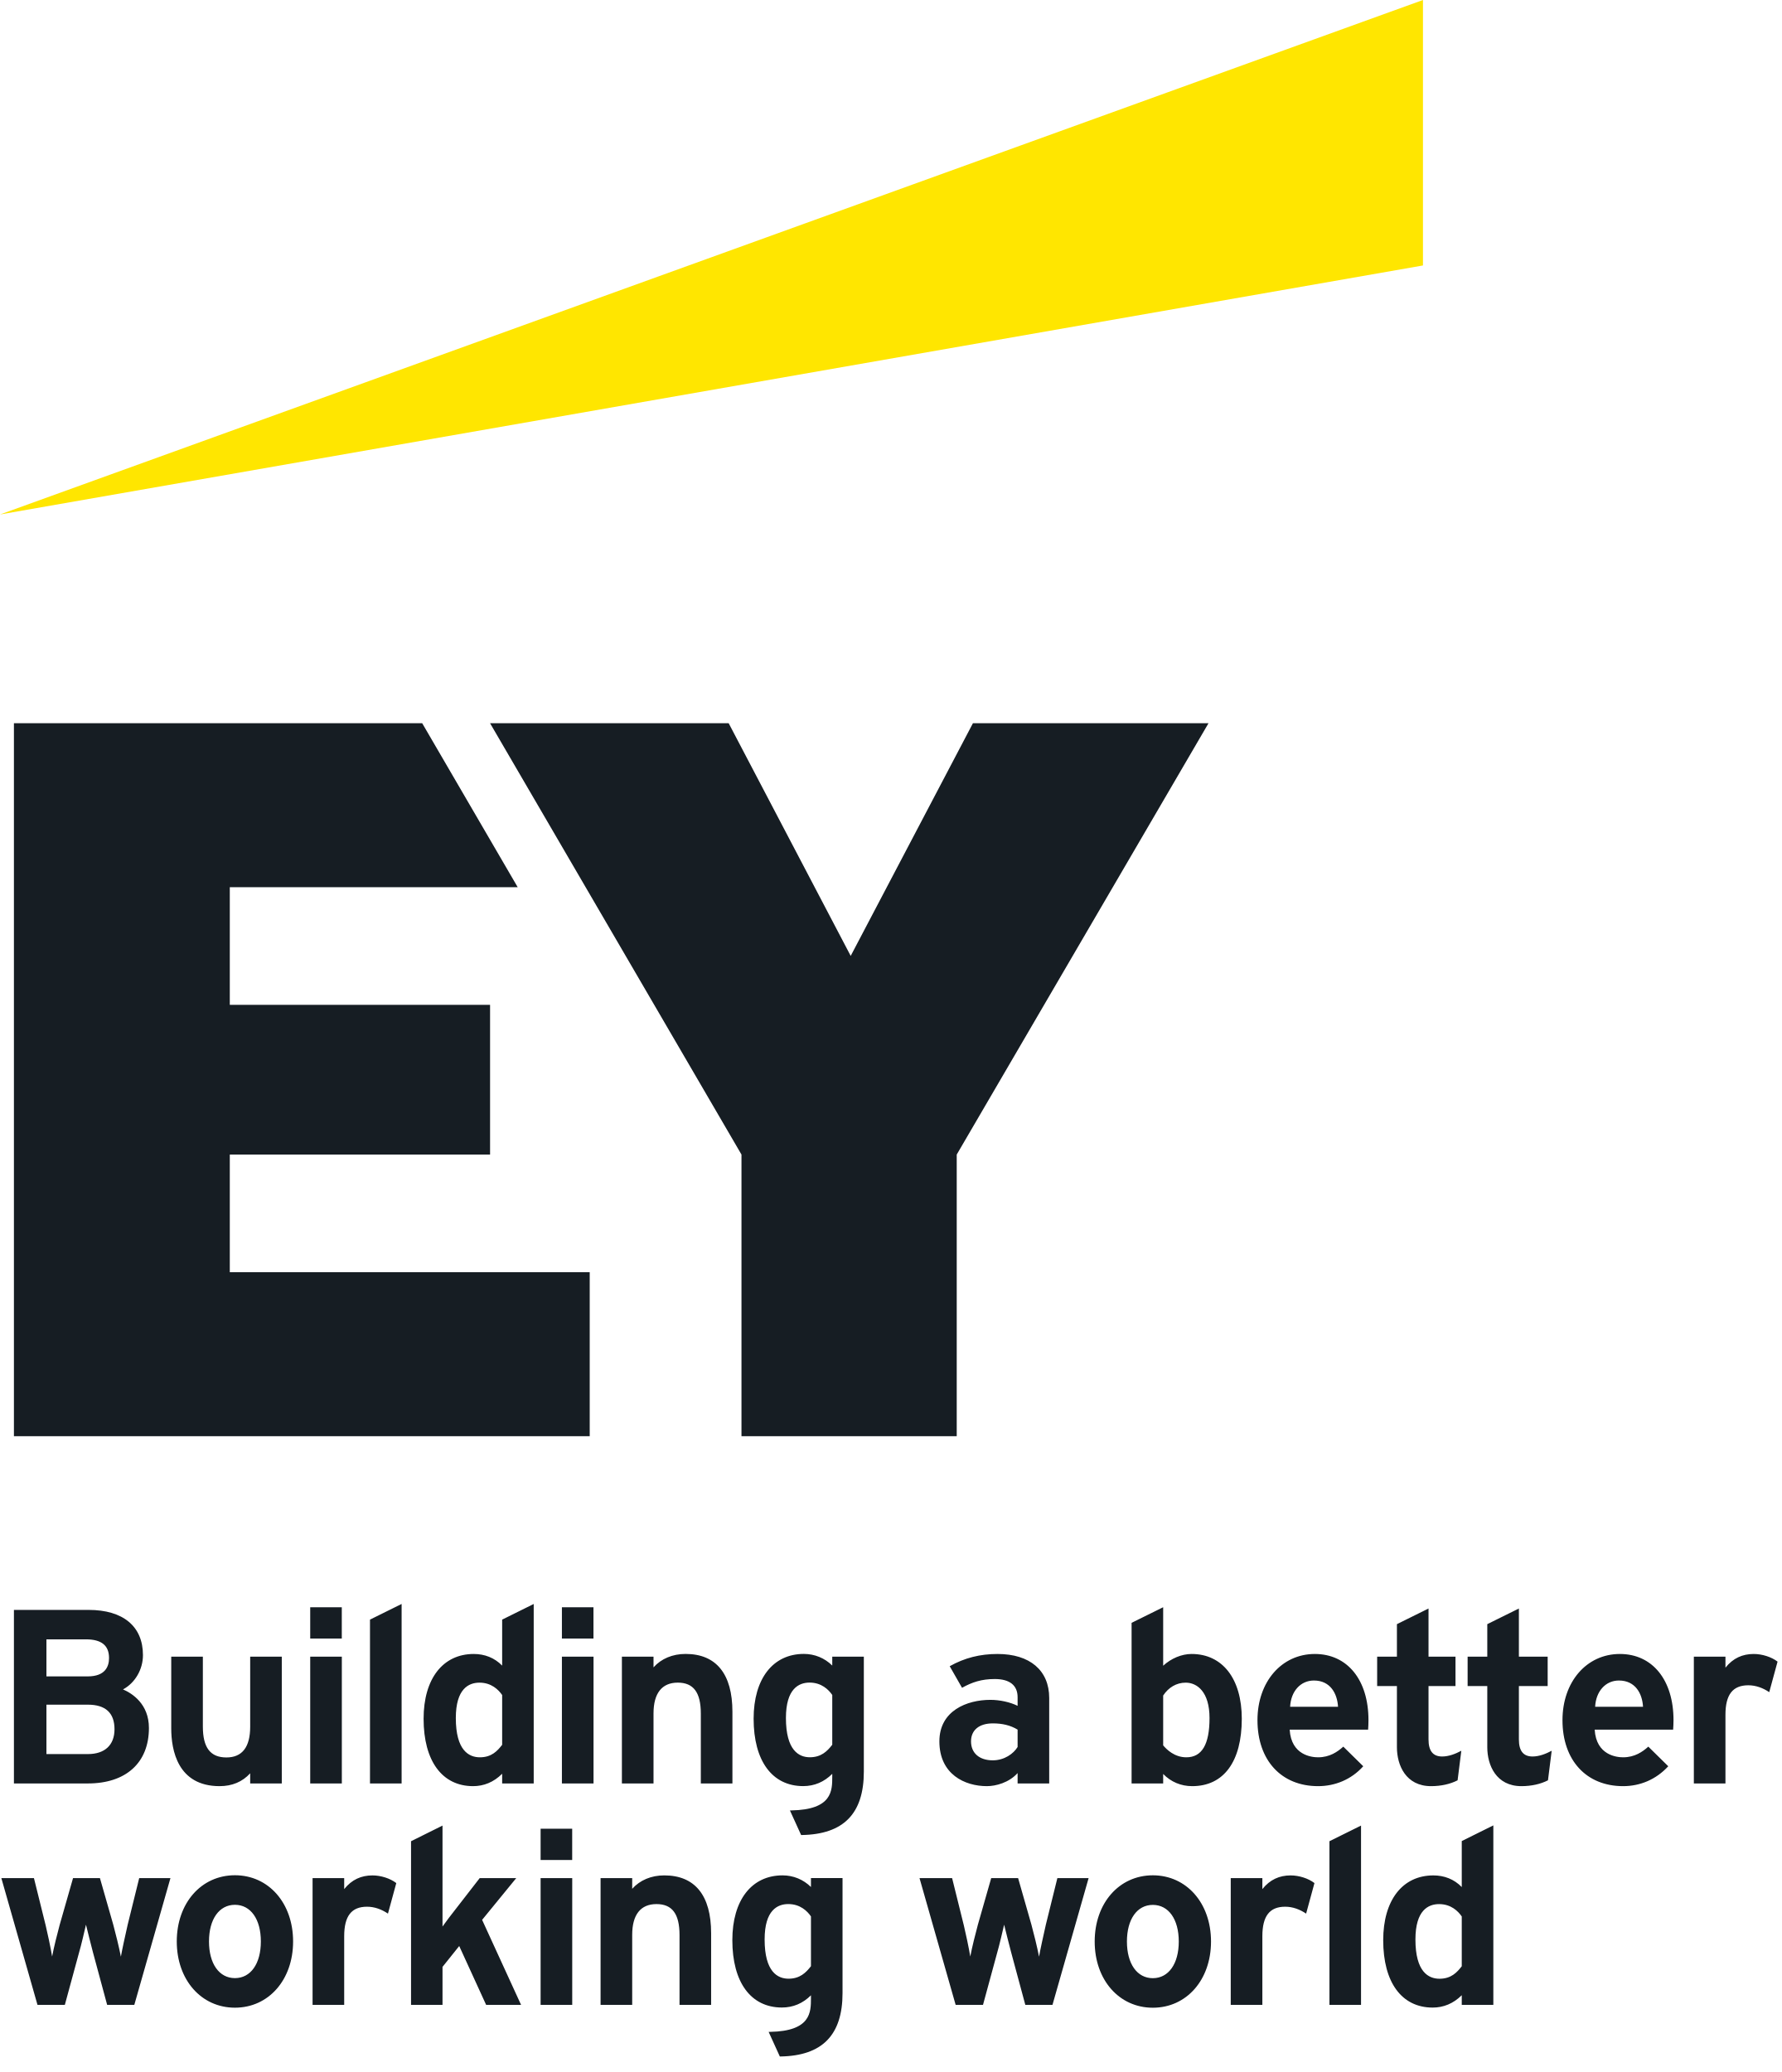
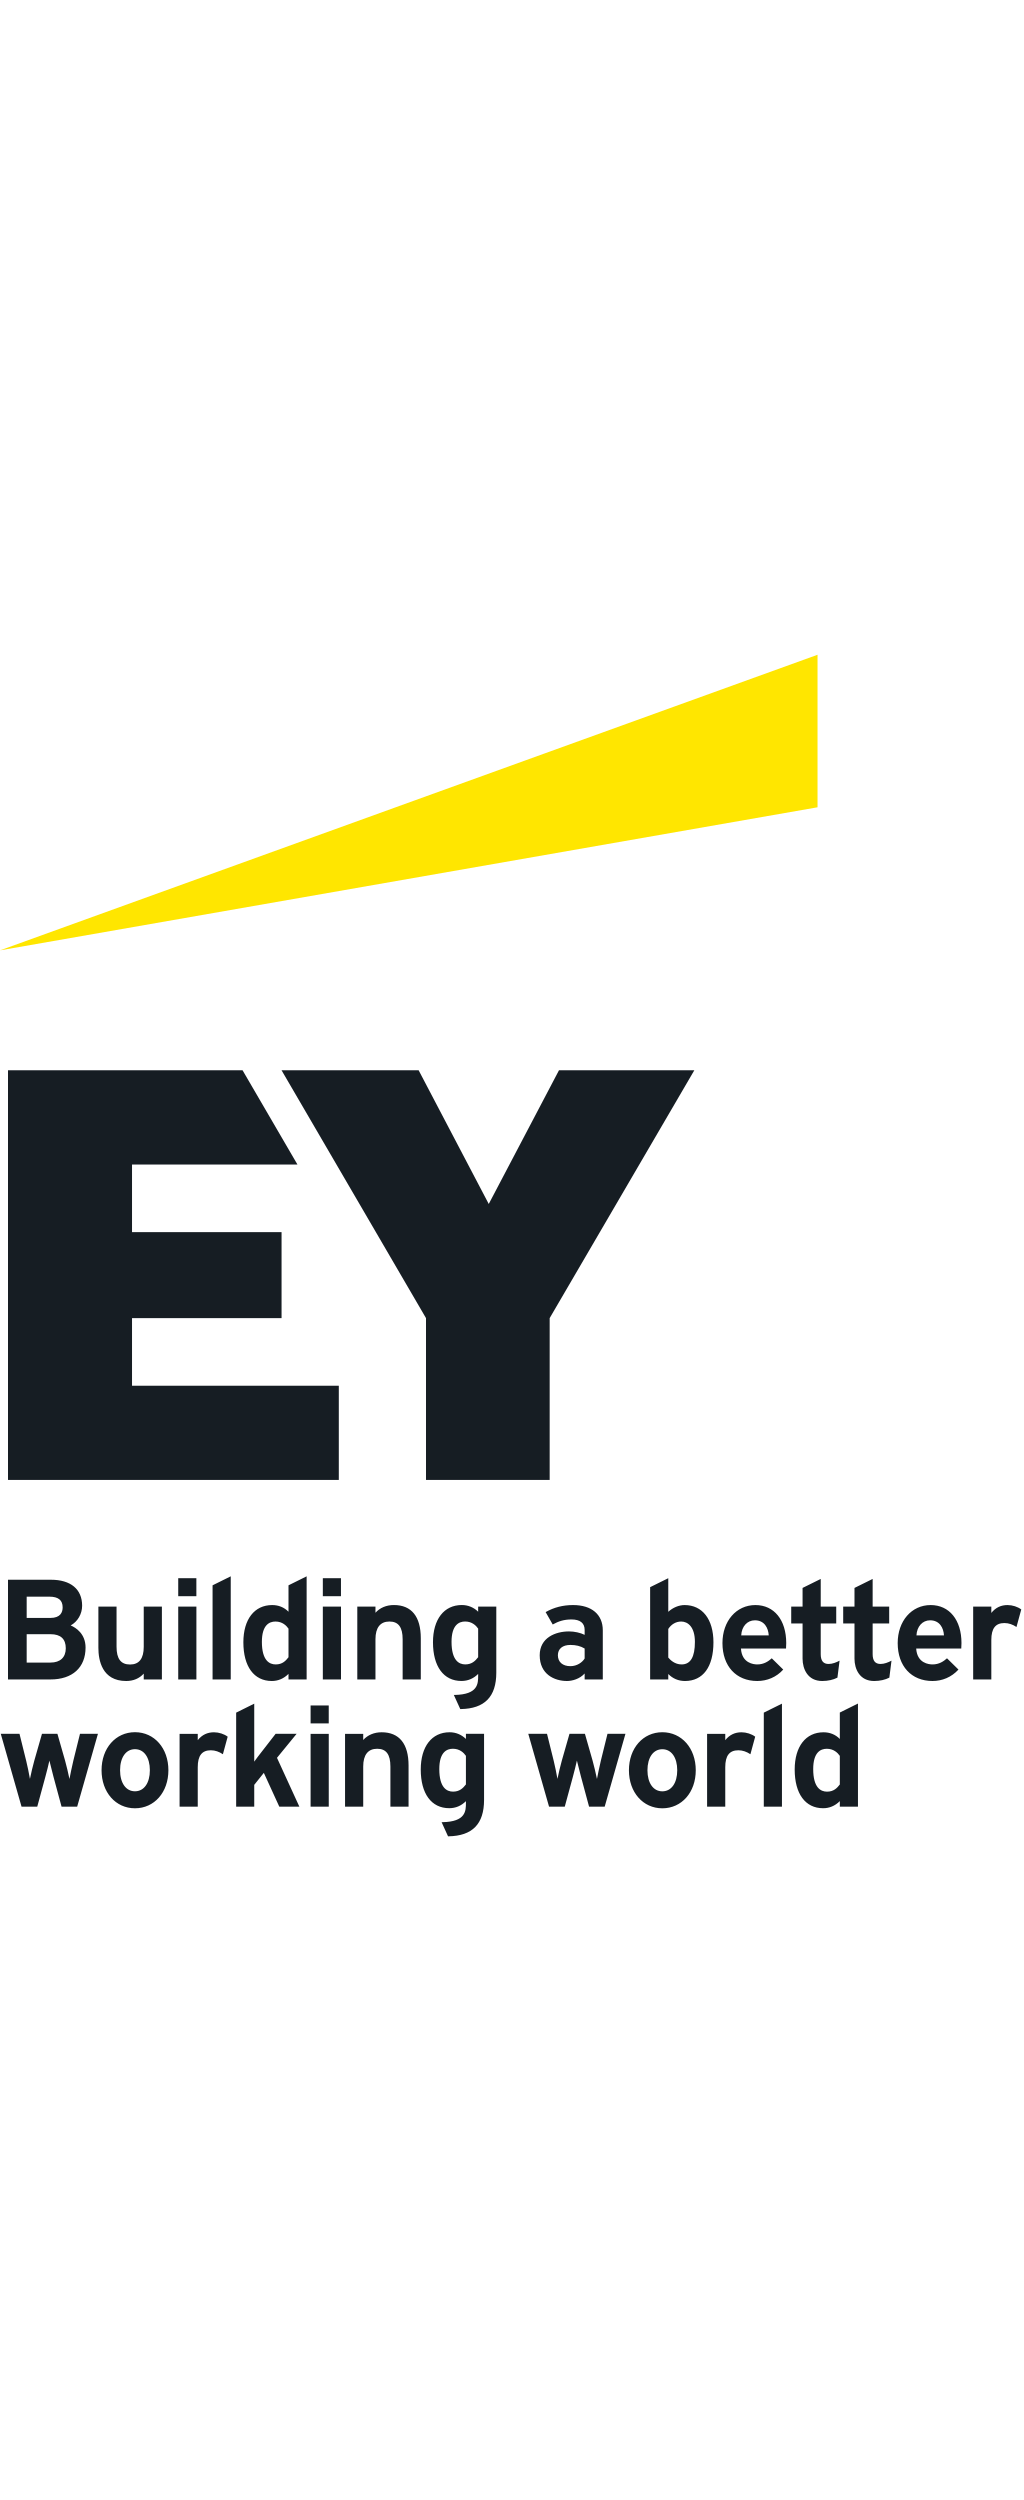
- <svg xmlns="http://www.w3.org/2000/svg" width="86px" height="100px" viewBox="0 0 86 100" version="1.1">
+ <svg xmlns="http://www.w3.org/2000/svg" width="86px" height="210px" viewBox="0 0 86 100" version="1.1">
  <defs />
  <g id="EY_Styles" stroke="none" stroke-width="1" fill="none" fill-rule="evenodd">
    <g id="EY_Footer_1024px" transform="translate(-49, -50)">
      <g id="20170526-EY-Digital-Brand" transform="translate(49, 50)">
        <path d="M11.09,61.401 L28.46,61.401 L28.46,69.316 L0.672,69.316 L0.672,34.904 L20.375,34.904 L24.984,42.818 L11.09,42.818 L11.09,48.497 L23.651,48.497 L23.651,55.722 L11.09,55.722 L11.09,61.401 Z M46.954,34.904 L41.055,46.134 L35.166,34.904 L23.65,34.904 L35.784,55.722 L35.784,69.316 L46.172,69.316 L46.172,55.722 L58.323,34.904 L46.954,34.904 Z M4.238,86.074 L0.672,86.074 L0.672,77.698 L4.274,77.698 C5.943,77.698 6.899,78.493 6.899,79.881 C6.899,80.574 6.516,81.225 5.937,81.535 C6.376,81.725 7.187,82.235 7.187,83.396 C7.187,85.073 6.085,86.074 4.238,86.074 L4.238,86.074 Z M5.526,83.458 C5.526,82.671 5.095,82.272 4.243,82.272 L2.241,82.272 L2.241,84.656 L4.243,84.656 C5.058,84.656 5.526,84.22 5.526,83.458 L5.526,83.458 Z M5.262,80.02 C5.262,79.414 4.898,79.119 4.147,79.119 L2.241,79.119 L2.241,80.907 L4.231,80.907 C5.084,80.907 5.262,80.425 5.262,80.02 L5.262,80.02 Z M10.598,86.204 C11.202,86.204 11.698,85.996 12.074,85.584 L12.074,86.074 L13.599,86.074 L13.599,79.956 L12.074,79.956 L12.074,83.335 C12.074,84.32 11.688,84.819 10.926,84.819 C10.151,84.819 9.79,84.345 9.79,83.325 L9.79,79.956 L8.264,79.956 L8.264,83.413 C8.264,84.455 8.568,86.204 10.598,86.204 L10.598,86.204 Z M31.539,82.692 C31.539,81.722 31.944,81.208 32.71,81.208 C33.469,81.208 33.822,81.683 33.822,82.702 L33.822,86.074 L35.347,86.074 L35.347,82.614 C35.347,80.788 34.565,79.823 33.086,79.823 C32.457,79.823 31.912,80.053 31.539,80.471 L31.539,79.956 L30.013,79.956 L30.013,86.074 L31.539,86.074 L31.539,82.692 Z M14.971,86.074 L16.497,86.074 L16.497,79.956 L14.971,79.956 L14.971,86.074 Z M17.856,86.074 L19.382,86.074 L19.382,77.411 L17.856,78.167 L17.856,86.074 Z M24.234,78.167 L25.757,77.412 L25.757,86.074 L24.234,86.074 L24.234,85.606 C23.825,86.015 23.345,86.204 22.832,86.204 C21.337,86.204 20.443,84.988 20.443,82.952 C20.443,81.023 21.371,79.825 22.864,79.825 C23.383,79.825 23.862,80.005 24.234,80.386 L24.234,78.167 Z M24.234,84.209 L24.234,81.806 C24.055,81.547 23.713,81.209 23.14,81.209 C22.619,81.209 21.998,81.505 21.998,82.917 C21.998,84.483 22.63,84.812 23.16,84.812 C23.727,84.812 24.007,84.501 24.234,84.209 L24.234,84.209 Z M59.929,82.952 C59.929,85.019 59.058,86.204 57.537,86.204 C56.995,86.204 56.513,86.002 56.135,85.616 L56.135,86.074 L54.611,86.074 L54.611,78.322 L56.135,77.569 L56.135,80.392 C56.523,80.036 57.029,79.825 57.505,79.825 C59.001,79.825 59.929,81.023 59.929,82.952 L59.929,82.952 Z M56.135,81.831 L56.135,84.236 C56.3,84.434 56.68,84.812 57.252,84.812 C58.006,84.812 58.372,84.192 58.372,82.917 C58.372,81.658 57.778,81.209 57.221,81.209 C56.773,81.209 56.387,81.445 56.135,81.831 L56.135,81.831 Z M40.165,79.954 L41.689,79.954 L41.689,85.503 C41.689,87.53 40.709,88.531 38.693,88.563 L38.663,88.564 L38.122,87.376 L38.192,87.375 C40.164,87.34 40.165,86.423 40.165,85.753 L40.165,85.61 C39.773,86.002 39.301,86.202 38.763,86.202 C37.265,86.202 36.37,84.985 36.37,82.95 C36.37,81.021 37.3,79.822 38.795,79.822 C39.314,79.822 39.798,80.021 40.165,80.384 L40.165,79.954 Z M39.071,81.206 C38.55,81.206 37.929,81.503 37.929,82.914 C37.929,84.48 38.557,84.81 39.083,84.81 C39.63,84.81 39.922,84.52 40.165,84.206 L40.165,81.803 C39.987,81.544 39.644,81.206 39.071,81.206 L39.071,81.206 Z M45.833,80.416 C46.549,80.013 47.297,79.825 48.141,79.825 C49.703,79.825 50.635,80.619 50.635,81.949 L50.635,86.074 L49.11,86.074 L49.11,85.573 C48.693,86.037 48.06,86.204 47.626,86.204 C46.569,86.204 45.335,85.639 45.335,84.043 C45.335,82.563 46.662,82.039 47.798,82.039 C48.252,82.039 48.757,82.151 49.11,82.328 L49.11,81.913 C49.11,81.338 48.728,81.034 48.008,81.034 C47.369,81.034 46.914,81.187 46.428,81.457 L45.833,80.416 Z M47.913,84.958 C48.473,84.958 48.916,84.635 49.11,84.314 L49.11,83.476 C48.756,83.262 48.365,83.175 47.913,83.175 C47.255,83.175 46.862,83.499 46.862,84.043 C46.862,84.609 47.264,84.958 47.913,84.958 L47.913,84.958 Z M65.791,85.244 C65.212,85.889 64.425,86.204 63.611,86.204 C61.834,86.204 60.686,84.955 60.686,83.02 C60.686,81.169 61.85,79.825 63.454,79.825 C65.028,79.825 66.043,81.079 66.043,83.02 C66.043,83.173 66.035,83.352 66.026,83.478 L62.24,83.478 C62.315,84.715 63.306,84.812 63.611,84.812 C64.173,84.812 64.553,84.545 64.828,84.297 L65.791,85.244 Z M64.574,82.372 C64.538,81.751 64.215,81.106 63.41,81.106 C62.766,81.106 62.299,81.624 62.262,82.372 L64.574,82.372 Z M80.511,85.244 C79.918,85.889 79.146,86.204 78.332,86.204 C76.555,86.204 75.406,84.955 75.406,83.02 C75.406,81.169 76.57,79.825 78.175,79.825 C79.747,79.825 80.764,81.079 80.764,83.02 C80.764,83.173 80.755,83.352 80.746,83.478 L76.96,83.478 C77.035,84.715 78.026,84.812 78.332,84.812 C78.893,84.812 79.273,84.545 79.548,84.297 L80.511,85.244 Z M79.293,82.372 C79.259,81.751 78.934,81.106 78.129,81.106 C77.487,81.106 77.02,81.624 76.982,82.372 L79.293,82.372 Z M73.302,81.372 L74.691,81.372 L74.691,79.956 L73.302,79.956 L73.302,77.631 L71.777,78.386 L71.777,79.956 L70.828,79.956 L70.828,81.372 L71.777,81.372 L71.777,84.328 C71.777,85.194 72.208,86.204 73.423,86.204 C73.906,86.204 74.35,86.105 74.706,85.922 L74.885,84.496 C74.604,84.645 74.282,84.773 73.962,84.773 C73.51,84.773 73.302,84.494 73.302,83.949 L73.302,81.372 Z M70.524,84.496 C70.244,84.645 69.921,84.773 69.6,84.773 C69.148,84.773 68.941,84.494 68.941,83.949 L68.941,81.372 L70.243,81.372 L70.243,79.956 L68.941,79.956 L68.941,77.631 L67.416,78.386 L67.416,79.956 L66.462,79.956 L66.462,81.372 L67.416,81.372 L67.416,84.328 C67.416,85.194 67.847,86.204 69.063,86.204 C69.546,86.204 69.989,86.105 70.344,85.922 L70.524,84.496 Z M85.786,80.194 C85.493,79.969 85.042,79.825 84.635,79.825 C84.096,79.825 83.637,80.026 83.271,80.486 L83.271,79.956 L81.746,79.956 L81.746,86.074 L83.271,86.074 L83.271,82.758 C83.271,81.788 83.622,81.336 84.373,81.336 C84.733,81.336 85.077,81.461 85.384,81.668 L85.786,80.194 Z M14.971,79.08 L16.495,79.08 L16.495,77.571 L14.971,77.571 L14.971,79.08 Z M27.118,86.074 L28.644,86.074 L28.644,79.956 L27.118,79.956 L27.118,86.074 Z M27.118,79.08 L28.641,79.08 L28.641,77.571 L27.118,77.571 L27.118,79.08 Z M70.545,88.854 L72.069,88.098 L72.069,96.761 L70.545,96.761 L70.545,96.294 C70.136,96.702 69.656,96.891 69.143,96.891 C67.647,96.891 66.754,95.676 66.754,93.64 C66.754,91.711 67.682,90.512 69.175,90.512 C69.694,90.512 70.173,90.691 70.545,91.074 L70.545,88.854 Z M70.545,94.896 L70.545,92.493 C70.367,92.234 70.024,91.897 69.452,91.897 C68.93,91.897 68.309,92.192 68.309,93.604 C68.309,95.17 68.94,95.499 69.471,95.499 C70.038,95.499 70.319,95.188 70.545,94.896 L70.545,94.896 Z M19.125,90.882 C18.833,90.656 18.382,90.512 17.975,90.512 C17.435,90.512 16.977,90.714 16.611,91.173 L16.611,90.643 L15.085,90.643 L15.085,96.761 L16.611,96.761 L16.611,93.446 C16.611,92.475 16.961,92.023 17.713,92.023 C18.073,92.023 18.417,92.149 18.723,92.356 L19.125,90.882 Z M6.161,92.894 C6.031,93.47 5.904,94.041 5.834,94.434 C5.742,93.96 5.576,93.297 5.467,92.894 L4.823,90.642 L3.525,90.642 L2.881,92.895 C2.768,93.314 2.601,93.973 2.515,94.427 C2.439,93.967 2.291,93.285 2.205,92.928 L1.638,90.642 L0.065,90.642 L1.8,96.728 L1.809,96.76 L3.129,96.76 L3.806,94.27 C3.919,93.893 4.091,93.138 4.149,92.89 C4.232,93.237 4.37,93.773 4.485,94.22 L5.171,96.76 L6.482,96.76 L8.226,90.642 L6.718,90.642 L6.161,92.894 Z M14.145,93.7 C14.145,95.552 12.964,96.896 11.338,96.896 C9.712,96.896 8.531,95.552 8.531,93.7 C8.531,91.848 9.712,90.504 11.338,90.504 C12.964,90.504 14.145,91.848 14.145,93.7 L14.145,93.7 Z M12.589,93.7 C12.589,92.625 12.098,91.931 11.338,91.931 C10.578,91.931 10.086,92.625 10.086,93.7 C10.086,94.774 10.578,95.469 11.338,95.469 C12.098,95.469 12.589,94.774 12.589,93.7 L12.589,93.7 Z M63.436,90.882 C63.143,90.656 62.693,90.512 62.286,90.512 C61.746,90.512 61.288,90.714 60.922,91.173 L60.922,90.643 L59.396,90.643 L59.396,96.761 L60.922,96.761 L60.922,93.446 C60.922,92.475 61.272,92.023 62.023,92.023 C62.383,92.023 62.727,92.149 63.034,92.356 L63.436,90.882 Z M50.472,92.894 C50.342,93.47 50.215,94.041 50.145,94.434 C50.053,93.96 49.887,93.297 49.778,92.894 L49.134,90.642 L47.836,90.642 L47.192,92.895 C47.078,93.314 46.912,93.973 46.826,94.427 C46.749,93.967 46.602,93.285 46.516,92.928 L45.949,90.642 L44.376,90.642 L46.111,96.728 L46.121,96.76 L47.44,96.76 L48.117,94.27 C48.229,93.893 48.401,93.138 48.46,92.89 C48.543,93.237 48.681,93.773 48.797,94.22 L49.482,96.76 L50.793,96.76 L52.537,90.642 L51.029,90.642 L50.472,92.894 Z M58.444,93.703 C58.444,95.555 57.263,96.898 55.636,96.898 C54.011,96.898 52.83,95.555 52.83,93.703 C52.83,91.851 54.011,90.507 55.636,90.507 C57.263,90.507 58.444,91.851 58.444,93.703 L58.444,93.703 Z M56.888,93.703 C56.888,92.628 56.396,91.935 55.636,91.935 C54.876,91.935 54.386,92.628 54.386,93.703 C54.386,94.777 54.876,95.472 55.636,95.472 C56.396,95.472 56.888,94.777 56.888,93.703 L56.888,93.703 Z M24.914,90.642 L23.151,90.642 L21.934,92.211 C21.771,92.418 21.546,92.709 21.356,92.979 L21.356,88.107 L19.837,88.862 L19.837,96.76 L21.356,96.76 L21.356,94.927 L22.162,93.92 L23.461,96.76 L25.147,96.76 L23.267,92.657 L24.914,90.642 Z M30.51,93.38 C30.51,92.409 30.916,91.896 31.682,91.896 C32.441,91.896 32.794,92.37 32.794,93.39 L32.794,96.761 L34.319,96.761 L34.319,93.302 C34.319,91.476 33.537,90.511 32.058,90.511 C31.429,90.511 30.885,90.74 30.51,91.159 L30.51,90.643 L28.984,90.643 L28.984,96.761 L30.51,96.761 L30.51,93.38 Z M39.137,90.641 L40.661,90.641 L40.661,96.191 C40.661,98.218 39.681,99.219 37.664,99.251 L37.635,99.251 L37.095,98.065 L37.164,98.063 C39.136,98.028 39.137,97.11 39.137,96.441 L39.137,96.298 C38.745,96.691 38.272,96.888 37.736,96.888 C36.237,96.888 35.343,95.673 35.343,93.637 C35.343,91.708 36.272,90.51 37.767,90.51 C38.286,90.51 38.769,90.708 39.137,91.072 L39.137,90.641 Z M38.044,91.895 C37.522,91.895 36.901,92.189 36.901,93.602 C36.901,95.168 37.529,95.497 38.056,95.497 C38.602,95.497 38.895,95.207 39.137,94.893 L39.137,92.49 C38.959,92.232 38.616,91.895 38.044,91.895 L38.044,91.895 Z M26.09,96.761 L27.616,96.761 L27.616,90.643 L26.09,90.643 L26.09,96.761 Z M26.09,89.767 L27.614,89.767 L27.614,88.259 L26.09,88.259 L26.09,89.767 Z M64.159,96.76 L65.684,96.76 L65.684,88.107 L64.159,88.862 L64.159,96.76 Z" id="Fill-2" fill="#161D23" />
        <polygon id="Fill-4" fill="#FFE600" points="68.673 0 0 24.83 68.673 12.812" />
      </g>
    </g>
  </g>
</svg>
